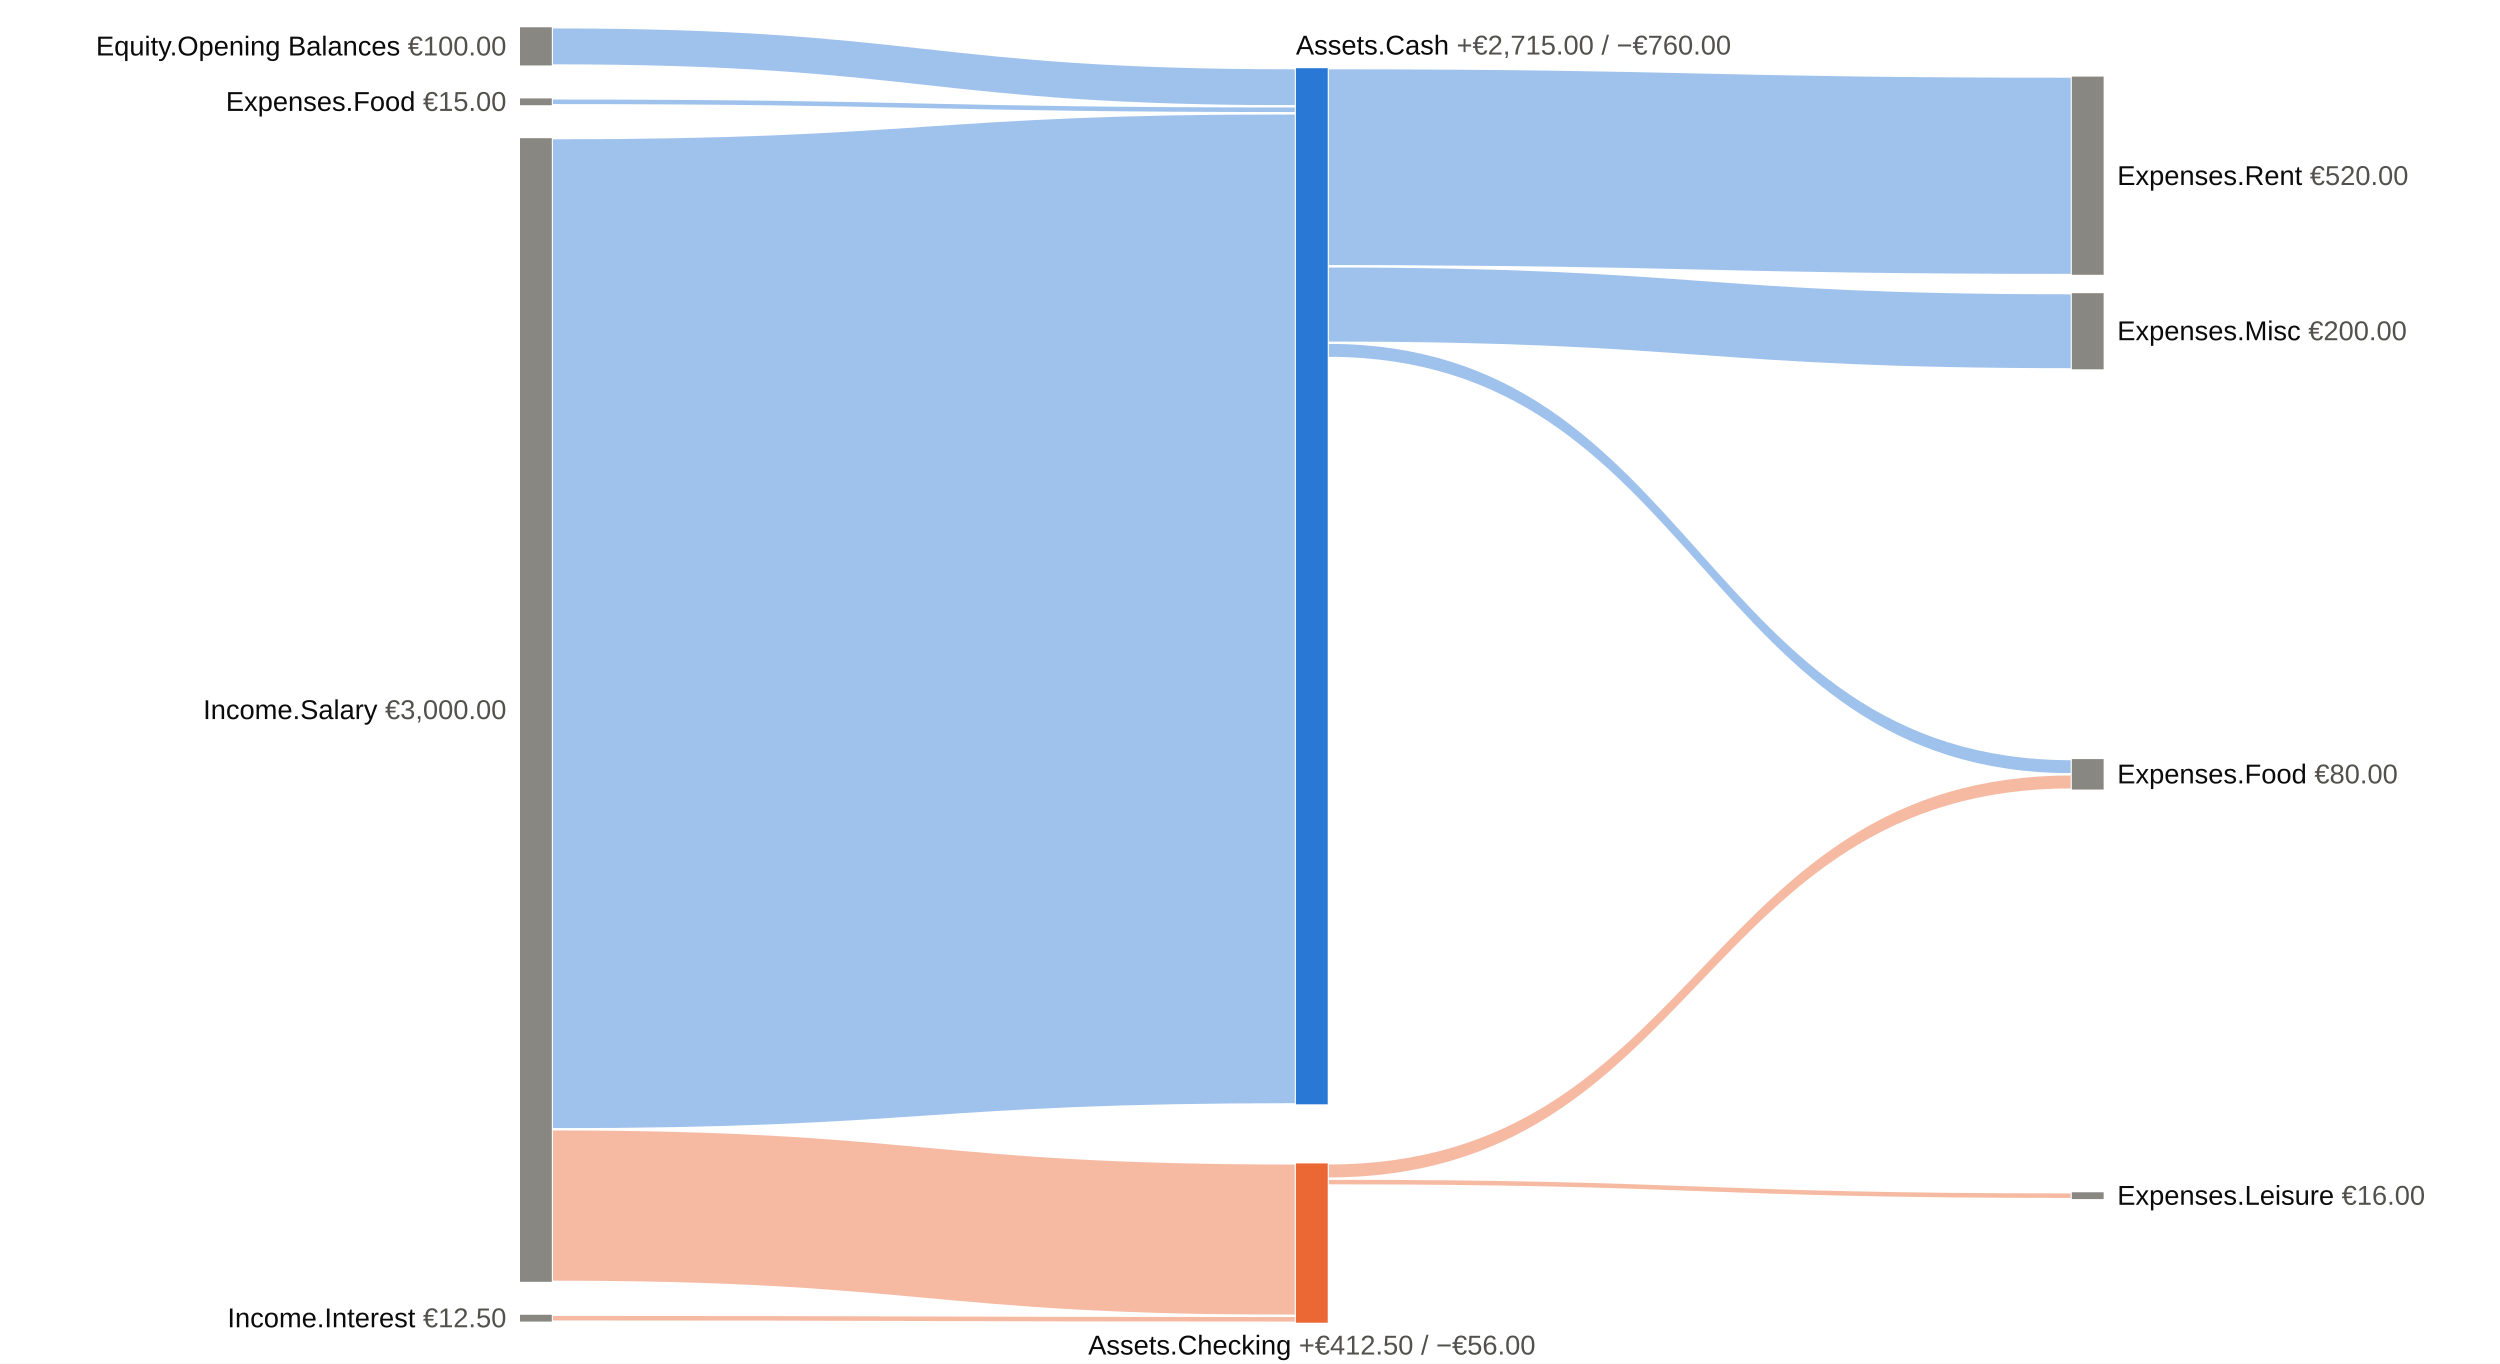
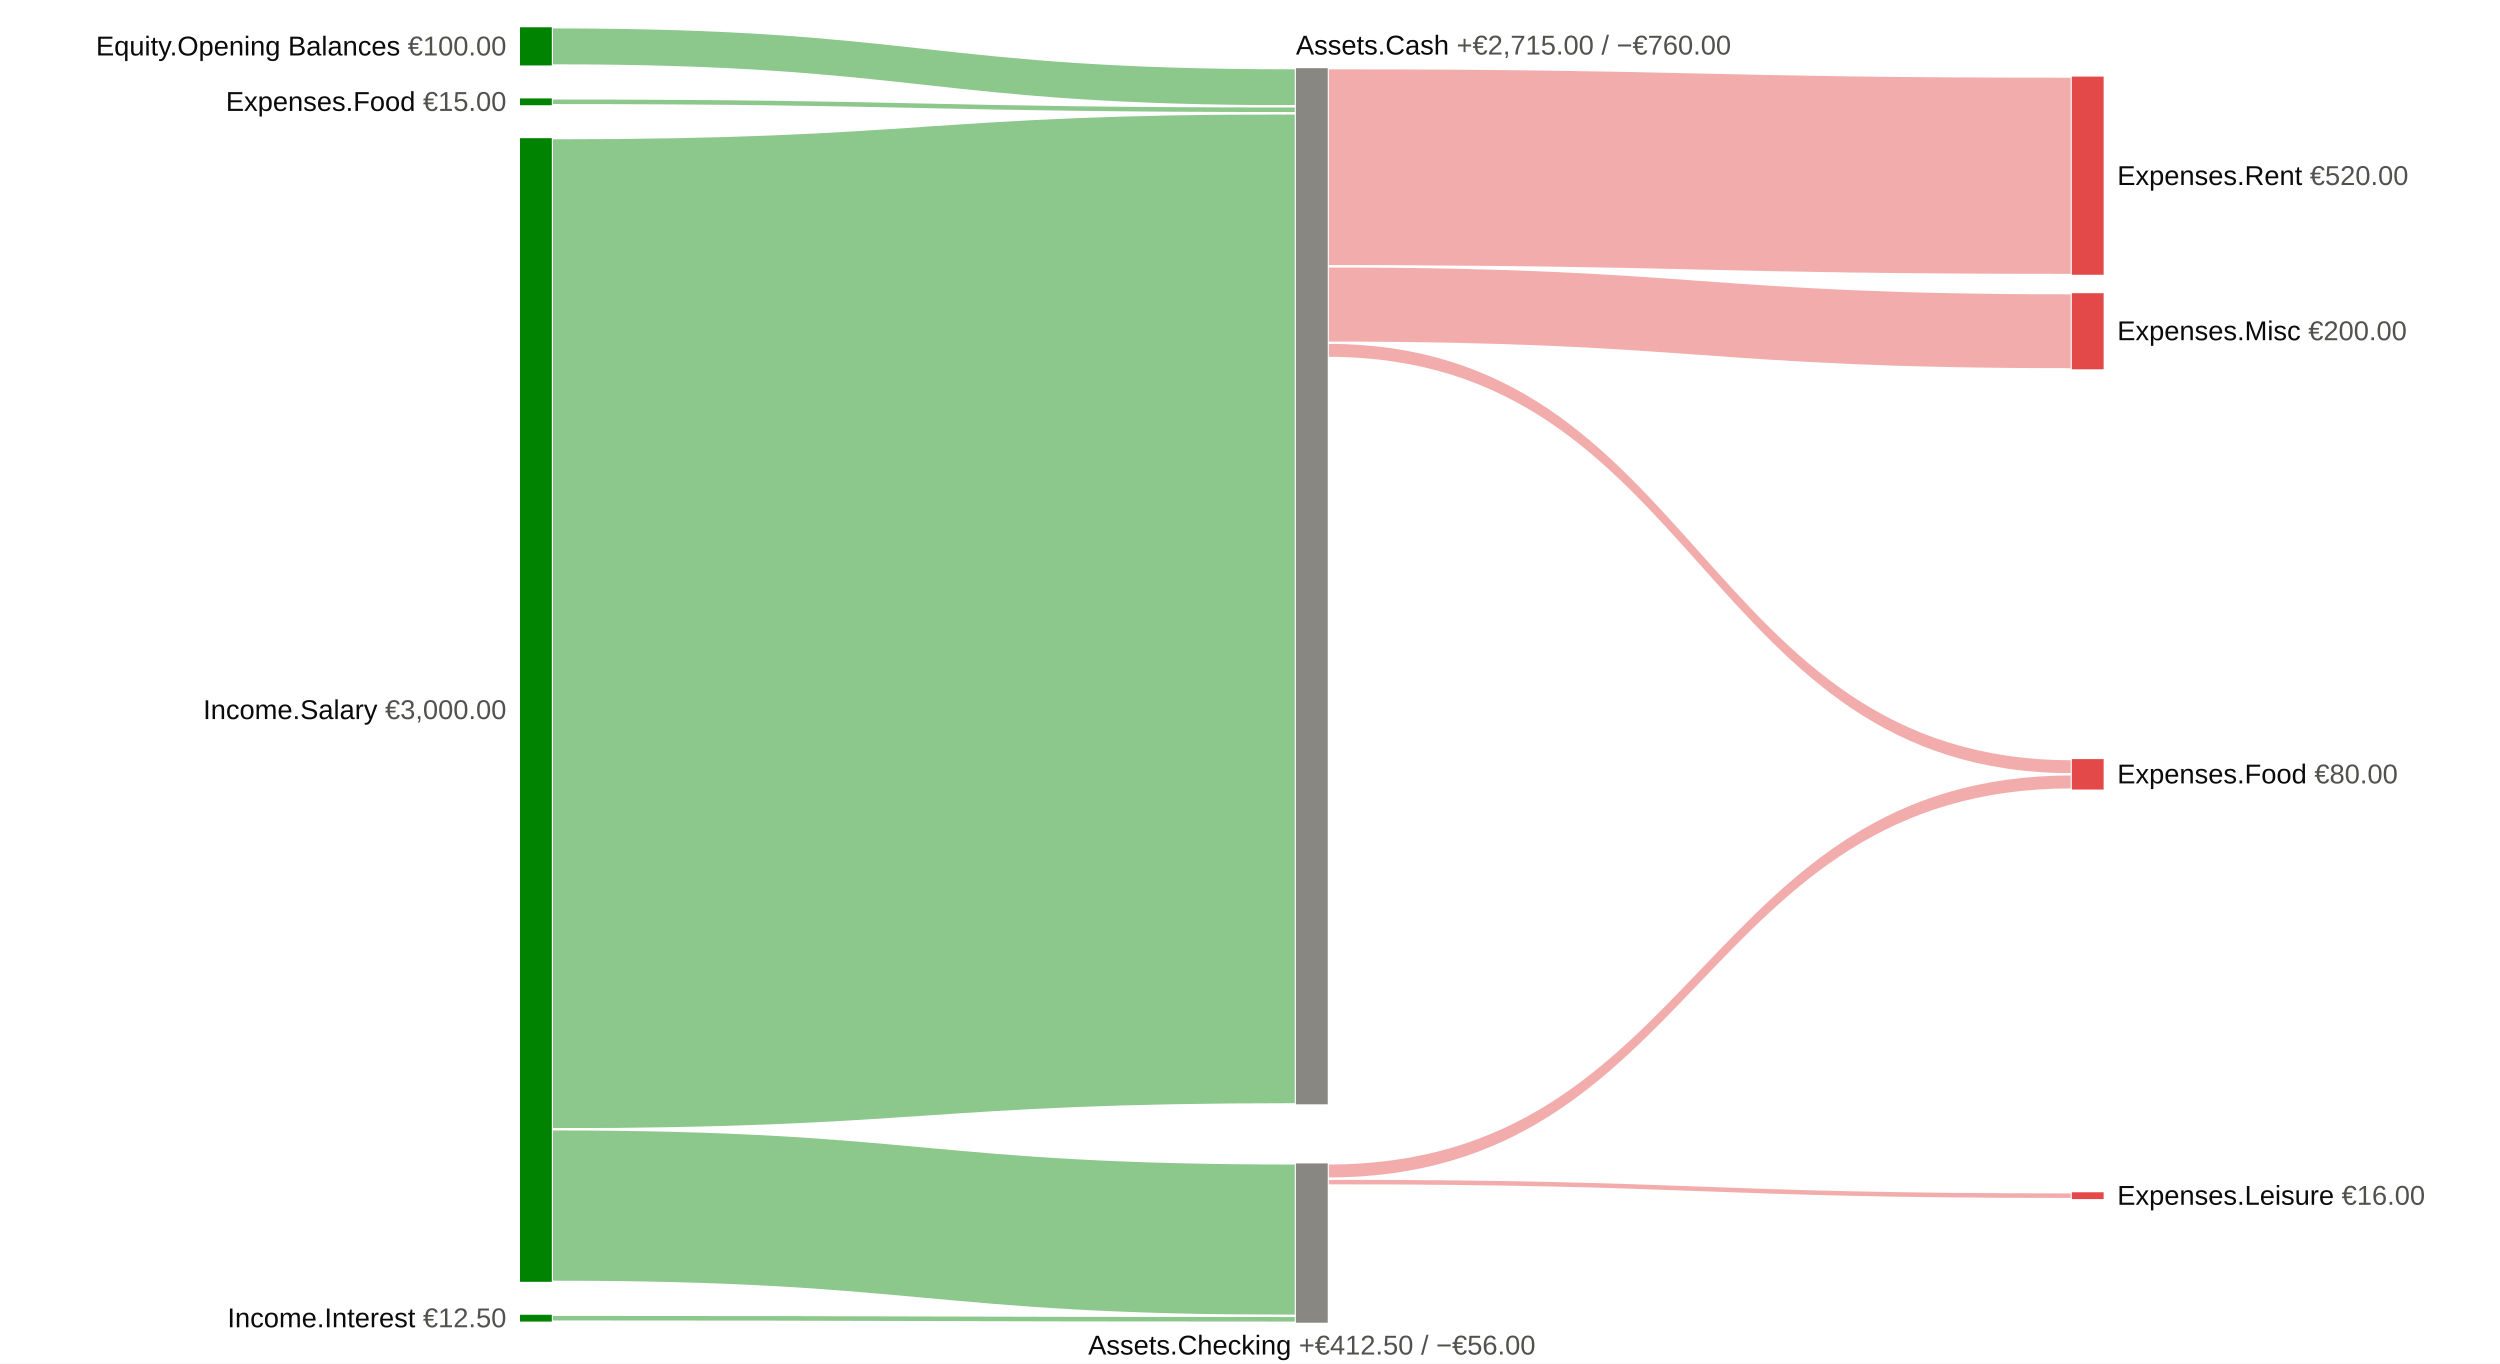
<svg xmlns="http://www.w3.org/2000/svg" width="1100" height="600" viewBox="0 0 1100 600" font-family="Segoe UI, Arial, Helvetica, sans-serif" font-size="12" data-report="cash-flow" data-money-in="3127.50" data-money-out="816.00" data-difference="2311.50">
  <rect width="1100" height="600" fill="#ffffff" />
  <g fill-opacity="0.45" stroke="#ffffff" stroke-width="1">
-     <path d="M242.8,12C406.5,12 406.5,30 570.2,30L570.2,46.8C406.5,46.8 406.5,28.8 242.8,28.8Z" fill="#2a78d6" />
-     <path d="M242.8,60.8C406.5,60.8 406.5,49.8 570.2,49.8L570.2,485.9C406.5,485.9 406.5,496.9 242.8,496.9Z" fill="#2a78d6" />
-     <path d="M242.8,496.9C406.5,496.9 406.5,511.9 570.2,511.9L570.2,579C406.5,579 406.5,564 242.8,564Z" fill="#eb6834" />
-     <path d="M242.8,43.3C406.5,43.3 406.5,46.8 570.2,46.8L570.2,49.8C406.5,49.8 406.5,46.3 242.8,46.3Z" fill="#2a78d6" />
-     <path d="M242.8,578.5C406.5,578.5 406.5,579 570.2,579L570.2,582C406.5,582 406.5,581.5 242.8,581.5Z" fill="#eb6834" />
-     <path d="M584.2,150.8C747.9,150.8 747.9,334 911.6,334L911.6,340.7C747.9,340.7 747.9,157.5 584.2,157.5Z" fill="#2a78d6" />
-     <path d="M584.2,30C747.9,30 747.9,33.7 911.6,33.7L911.6,121C747.9,121 747.9,117.2 584.2,117.2Z" fill="#2a78d6" />
-     <path d="M584.2,117.2C747.9,117.2 747.9,129 911.6,129L911.6,162.5C747.9,162.5 747.9,150.8 584.2,150.8Z" fill="#2a78d6" />
-     <path d="M584.2,518.6C747.9,518.6 747.9,524.6 911.6,524.6L911.6,527.6C747.9,527.6 747.9,521.6 584.2,521.6Z" fill="#eb6834" />
-     <path d="M584.2,511.9C747.9,511.9 747.9,340.7 911.6,340.7L911.6,347.4C747.9,347.4 747.9,518.6 584.2,518.6Z" fill="#eb6834" />
+     <path d="M242.8,12C406.5,12 406.5,30 570.2,30L570.2,46.8C406.5,46.8 406.5,28.8 242.8,28.8Z" fill="#008300" />
+     <path d="M242.8,60.8C406.5,60.8 406.5,49.8 570.2,49.8L570.2,485.9C406.5,485.9 406.5,496.9 242.8,496.9Z" fill="#008300" />
+     <path d="M242.8,496.9C406.5,496.9 406.5,511.9 570.2,511.9L570.2,579C406.5,579 406.5,564 242.8,564Z" fill="#008300" />
+     <path d="M242.8,43.3C406.5,43.3 406.5,46.8 570.2,46.8L570.2,49.8C406.5,49.8 406.5,46.3 242.8,46.3Z" fill="#008300" />
+     <path d="M242.8,578.5C406.5,578.5 406.5,579 570.2,579L570.2,582C406.5,582 406.5,581.5 242.8,581.5Z" fill="#008300" />
+     <path d="M584.2,150.8C747.9,150.8 747.9,334 911.6,334L911.6,340.7C747.9,340.7 747.9,157.5 584.2,157.5Z" fill="#e34948" />
+     <path d="M584.2,30C747.9,30 747.9,33.7 911.6,33.7L911.6,121C747.9,121 747.9,117.2 584.2,117.2Z" fill="#e34948" />
+     <path d="M584.2,117.2C747.9,117.2 747.9,129 911.6,129L911.6,162.5C747.9,162.5 747.9,150.8 584.2,150.8Z" fill="#e34948" />
+     <path d="M584.2,518.6C747.9,518.6 747.9,524.6 911.6,524.6L911.6,527.6C747.9,527.6 747.9,521.6 584.2,521.6Z" fill="#e34948" />
+     <path d="M584.2,511.9C747.9,511.9 747.9,340.7 911.6,340.7L911.6,347.4C747.9,347.4 747.9,518.6 584.2,518.6Z" fill="#e34948" />
  </g>
  <g>
-     <rect x="228.8" y="12" width="14" height="16.8" fill="#898781" />
-     <rect x="228.8" y="43.3" width="14" height="3" fill="#898781" />
-     <rect x="228.8" y="60.8" width="14" height="503.2" fill="#898781" />
-     <rect x="228.8" y="578.5" width="14" height="3" fill="#898781" />
-     <rect x="570.2" y="30" width="14" height="455.9" fill="#2a78d6" />
-     <rect x="570.2" y="511.9" width="14" height="70.1" fill="#eb6834" />
-     <rect x="911.6" y="33.7" width="14" height="87.2" fill="#898781" />
-     <rect x="911.6" y="129" width="14" height="33.5" fill="#898781" />
-     <rect x="911.6" y="334" width="14" height="13.4" fill="#898781" />
-     <rect x="911.6" y="524.6" width="14" height="3" fill="#898781" />
+     <rect x="228.8" y="12" width="14" height="16.8" fill="#008300" />
+     <rect x="228.8" y="43.3" width="14" height="3" fill="#008300" />
+     <rect x="228.8" y="60.8" width="14" height="503.2" fill="#008300" />
+     <rect x="228.8" y="578.5" width="14" height="3" fill="#008300" />
+     <rect x="570.2" y="30" width="14" height="455.9" fill="#898781" />
+     <rect x="570.2" y="511.9" width="14" height="70.1" fill="#898781" />
+     <rect x="911.6" y="33.7" width="14" height="87.2" fill="#e34948" />
+     <rect x="911.6" y="129" width="14" height="33.5" fill="#e34948" />
+     <rect x="911.6" y="334" width="14" height="13.4" fill="#e34948" />
+     <rect x="911.6" y="524.6" width="14" height="3" fill="#e34948" />
  </g>
  <g>
    <text x="222.8" y="24.4" text-anchor="end" fill="#ffffff" stroke="#ffffff" stroke-width="3" stroke-linejoin="round">Equity.Opening Balances €100.00</text>
    <text x="222.8" y="24.4" text-anchor="end" fill="#0b0b0b">Equity.Opening Balances <tspan fill="#52514e">€100.00</tspan>
    </text>
    <text x="222.8" y="48.8" text-anchor="end" fill="#ffffff" stroke="#ffffff" stroke-width="3" stroke-linejoin="round">Expenses.Food €15.00</text>
    <text x="222.8" y="48.8" text-anchor="end" fill="#0b0b0b">Expenses.Food <tspan fill="#52514e">€15.00</tspan>
    </text>
    <text x="222.8" y="316.4" text-anchor="end" fill="#ffffff" stroke="#ffffff" stroke-width="3" stroke-linejoin="round">Income.Salary €3,000.00</text>
    <text x="222.8" y="316.4" text-anchor="end" fill="#0b0b0b">Income.Salary <tspan fill="#52514e">€3,000.00</tspan>
    </text>
    <text x="222.8" y="584" text-anchor="end" fill="#ffffff" stroke="#ffffff" stroke-width="3" stroke-linejoin="round">Income.Interest €12.50</text>
    <text x="222.8" y="584" text-anchor="end" fill="#0b0b0b">Income.Interest <tspan fill="#52514e">€12.50</tspan>
    </text>
    <text x="570.2" y="24" text-anchor="start" fill="#ffffff" stroke="#ffffff" stroke-width="3" stroke-linejoin="round">Assets.Cash +€2,715.00 / −€760.00</text>
    <text x="570.2" y="24" text-anchor="start" fill="#0b0b0b">Assets.Cash <tspan fill="#52514e">+€2,715.00 / −€760.00</tspan>
    </text>
    <text x="577.2" y="596" text-anchor="middle" fill="#ffffff" stroke="#ffffff" stroke-width="3" stroke-linejoin="round">Assets.Checking +€412.50 / −€56.00</text>
    <text x="577.2" y="596" text-anchor="middle" fill="#0b0b0b">Assets.Checking <tspan fill="#52514e">+€412.50 / −€56.00</tspan>
    </text>
    <text x="931.6" y="81.4" text-anchor="start" fill="#ffffff" stroke="#ffffff" stroke-width="3" stroke-linejoin="round">Expenses.Rent €520.00</text>
    <text x="931.6" y="81.4" text-anchor="start" fill="#0b0b0b">Expenses.Rent <tspan fill="#52514e">€520.00</tspan>
    </text>
    <text x="931.6" y="149.7" text-anchor="start" fill="#ffffff" stroke="#ffffff" stroke-width="3" stroke-linejoin="round">Expenses.Misc €200.00</text>
    <text x="931.6" y="149.7" text-anchor="start" fill="#0b0b0b">Expenses.Misc <tspan fill="#52514e">€200.00</tspan>
    </text>
    <text x="931.6" y="344.7" text-anchor="start" fill="#ffffff" stroke="#ffffff" stroke-width="3" stroke-linejoin="round">Expenses.Food €80.00</text>
    <text x="931.6" y="344.7" text-anchor="start" fill="#0b0b0b">Expenses.Food <tspan fill="#52514e">€80.00</tspan>
    </text>
    <text x="931.6" y="530.1" text-anchor="start" fill="#ffffff" stroke="#ffffff" stroke-width="3" stroke-linejoin="round">Expenses.Leisure €16.00</text>
    <text x="931.6" y="530.1" text-anchor="start" fill="#0b0b0b">Expenses.Leisure <tspan fill="#52514e">€16.00</tspan>
    </text>
  </g>
</svg>
